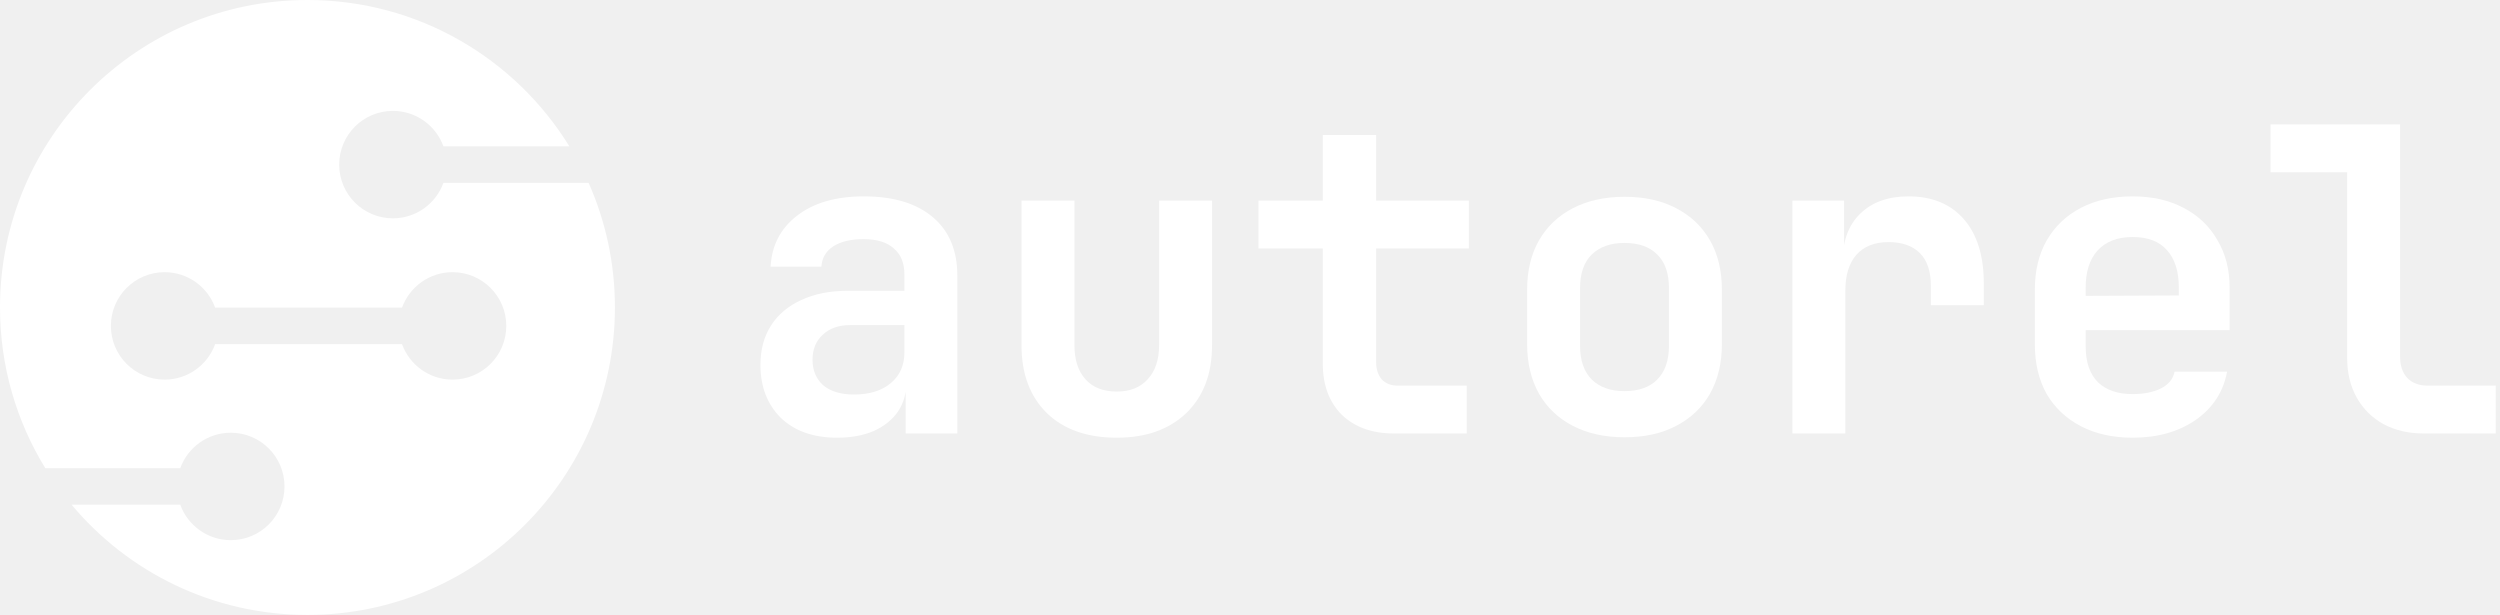
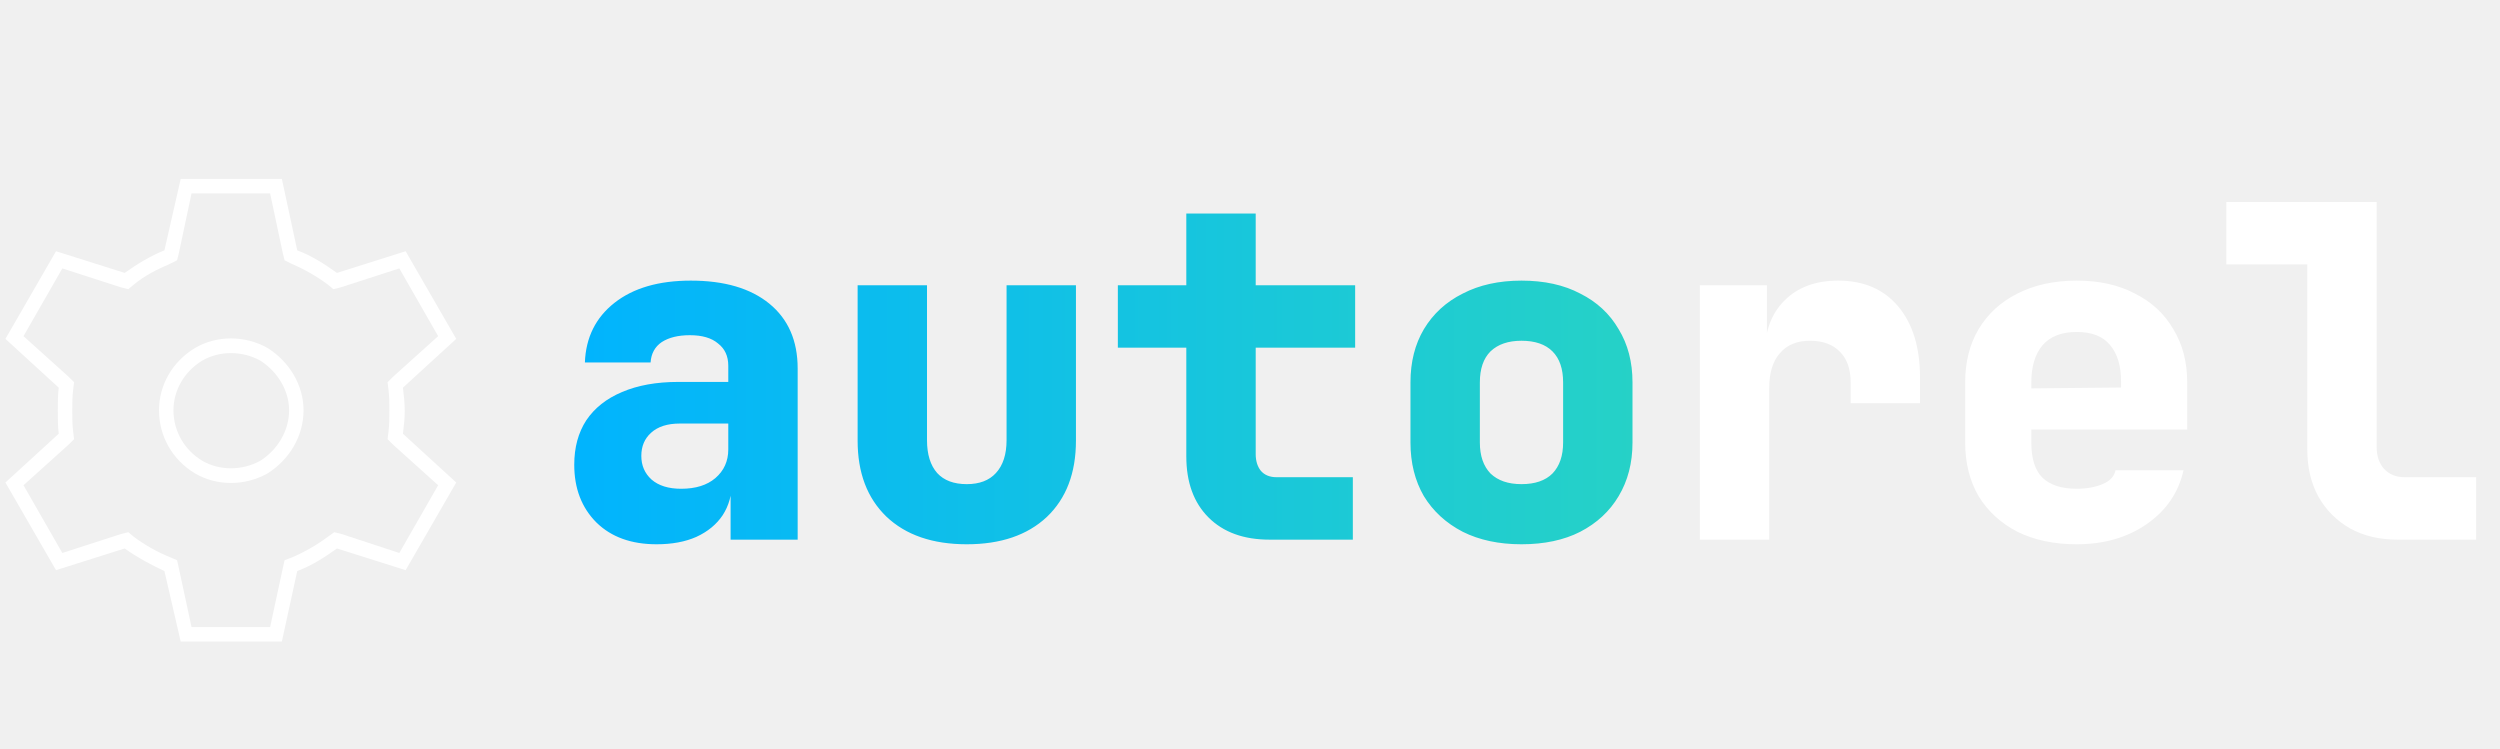
- <svg xmlns="http://www.w3.org/2000/svg" width="248" height="61" viewBox="0 0 248 61" fill="none">
-   <path d="M240.44 43C238.928 43 237.598 42.692 236.45 42.076C235.33 41.46 234.448 40.592 233.804 39.472C233.16 38.324 232.838 37.008 232.838 35.524V17.086H225.236V12.34H238.088V35.398C238.088 36.266 238.326 36.966 238.802 37.498C239.306 38.002 239.978 38.254 240.818 38.254H247.58V43H240.44Z" fill="white" />
-   <path d="M211.56 43.42C209.6 43.42 207.892 43.042 206.436 42.286C204.98 41.53 203.846 40.466 203.034 39.094C202.25 37.694 201.858 36.056 201.858 34.18V28.72C201.858 26.844 202.25 25.22 203.034 23.848C203.846 22.448 204.98 21.37 206.436 20.614C207.892 19.858 209.6 19.48 211.56 19.48C213.492 19.48 215.172 19.858 216.6 20.614C218.056 21.37 219.176 22.434 219.96 23.806C220.772 25.15 221.178 26.732 221.178 28.552V32.752H206.898V34.348C206.898 35.916 207.304 37.106 208.116 37.918C208.928 38.702 210.076 39.094 211.56 39.094C212.652 39.094 213.576 38.912 214.332 38.548C215.116 38.156 215.578 37.596 215.718 36.868H220.926C220.562 38.856 219.526 40.452 217.818 41.656C216.11 42.832 214.024 43.42 211.56 43.42ZM216.138 29.77V28.51C216.138 26.914 215.746 25.682 214.962 24.814C214.206 23.946 213.072 23.512 211.56 23.512C210.048 23.512 208.886 23.96 208.074 24.856C207.29 25.724 206.898 26.956 206.898 28.552V29.35L216.516 29.308L216.138 29.77Z" fill="white" />
-   <path d="M177.808 43V19.9H182.932V24.562H184.36L182.806 25.822C182.806 23.862 183.38 22.322 184.528 21.202C185.704 20.054 187.3 19.48 189.316 19.48C191.668 19.48 193.502 20.236 194.818 21.748C196.134 23.26 196.792 25.374 196.792 28.09V30.274H191.542V28.342C191.542 26.914 191.178 25.836 190.45 25.108C189.722 24.38 188.686 24.016 187.342 24.016C185.97 24.016 184.906 24.436 184.15 25.276C183.422 26.116 183.058 27.306 183.058 28.846V43H177.808Z" fill="white" />
-   <path d="M161.151 43.378C159.191 43.378 157.483 43 156.027 42.244C154.571 41.488 153.451 40.424 152.667 39.052C151.883 37.652 151.491 36.014 151.491 34.138V28.762C151.491 26.858 151.883 25.22 152.667 23.848C153.451 22.476 154.571 21.412 156.027 20.656C157.483 19.9 159.191 19.522 161.151 19.522C163.139 19.522 164.847 19.9 166.275 20.656C167.731 21.412 168.851 22.476 169.635 23.848C170.419 25.22 170.811 26.858 170.811 28.762V34.138C170.811 36.014 170.419 37.652 169.635 39.052C168.851 40.424 167.731 41.488 166.275 42.244C164.847 43 163.139 43.378 161.151 43.378ZM161.151 38.8C162.551 38.8 163.629 38.422 164.385 37.666C165.169 36.882 165.561 35.762 165.561 34.306V28.594C165.561 27.11 165.169 25.99 164.385 25.234C163.629 24.478 162.551 24.1 161.151 24.1C159.779 24.1 158.701 24.478 157.917 25.234C157.133 25.99 156.741 27.11 156.741 28.594V34.306C156.741 35.762 157.133 36.882 157.917 37.666C158.701 38.422 159.779 38.8 161.151 38.8Z" fill="white" />
-   <path d="M138.277 43C136.121 43 134.399 42.384 133.111 41.152C131.851 39.892 131.221 38.198 131.221 36.07V24.646H124.837V19.9H131.221V13.39H136.513V19.9H145.711V24.646H136.513V35.944C136.513 36.616 136.695 37.176 137.059 37.624C137.451 38.044 137.983 38.254 138.655 38.254H145.501V43H138.277Z" fill="white" />
-   <path d="M110.784 43.42C107.844 43.42 105.534 42.608 103.854 40.984C102.174 39.332 101.334 37.092 101.334 34.264V19.9H106.584V34.222C106.584 35.678 106.948 36.812 107.676 37.624C108.404 38.436 109.44 38.842 110.784 38.842C112.1 38.842 113.122 38.436 113.85 37.624C114.606 36.812 114.984 35.678 114.984 34.222V19.9H120.234V34.264C120.234 37.092 119.38 39.332 117.672 40.984C115.964 42.608 113.668 43.42 110.784 43.42Z" fill="white" />
-   <path d="M83.038 43.42C80.686 43.42 78.824 42.762 77.452 41.446C76.108 40.102 75.436 38.352 75.436 36.196C75.436 34.684 75.786 33.382 76.486 32.29C77.186 31.198 78.18 30.358 79.468 29.77C80.784 29.154 82.324 28.846 84.088 28.846H89.716V27.208C89.716 26.088 89.366 25.234 88.666 24.646C87.994 24.03 86.986 23.722 85.642 23.722C84.41 23.722 83.416 23.96 82.66 24.436C81.932 24.912 81.54 25.584 81.484 26.452H76.444C76.556 24.352 77.424 22.672 79.048 21.412C80.7 20.124 82.912 19.48 85.684 19.48C88.624 19.48 90.906 20.166 92.53 21.538C94.154 22.91 94.966 24.842 94.966 27.334V43H89.842V38.59H89.002L89.926 37.834C89.926 38.982 89.646 39.976 89.086 40.816C88.526 41.628 87.728 42.272 86.692 42.748C85.656 43.196 84.438 43.42 83.038 43.42ZM84.718 39.136C86.258 39.136 87.476 38.758 88.372 38.002C89.268 37.246 89.716 36.238 89.716 34.978V32.248H84.34C83.192 32.248 82.282 32.57 81.61 33.214C80.938 33.83 80.602 34.656 80.602 35.692C80.602 36.728 80.952 37.568 81.652 38.212C82.38 38.828 83.402 39.136 84.718 39.136Z" fill="white" />
-   <path fill-rule="evenodd" clip-rule="evenodd" d="M61 30.5C61 47.345 47.345 61 30.5 61C21.102 61 12.697 56.75 7.102 50.066H17.881C18.623 52.117 20.586 53.583 22.894 53.583C25.837 53.583 28.223 51.198 28.223 48.255C28.223 45.311 25.837 42.926 22.894 42.926C20.586 42.926 18.623 44.392 17.881 46.443H4.493C1.643 41.804 0 36.344 0 30.5C0 13.655 13.655 0 30.5 0C41.484 0 51.112 5.806 56.482 14.517H43.988C43.247 12.466 41.283 11 38.976 11C36.033 11 33.647 13.386 33.647 16.329C33.647 19.272 36.033 21.658 38.976 21.658C41.283 21.658 43.247 20.192 43.988 18.141H58.392C60.069 21.919 61 26.101 61 30.5ZM11 32.329C11 35.272 13.386 37.658 16.329 37.658C18.637 37.658 20.6 36.192 21.342 34.141H39.881C40.623 36.192 42.586 37.658 44.894 37.658C47.837 37.658 50.223 35.272 50.223 32.329C50.223 29.386 47.837 27 44.894 27C42.586 27 40.623 28.466 39.881 30.517H21.342C20.6 28.466 18.637 27 16.329 27C13.386 27 11 29.386 11 32.329Z" fill="white" />
+ <svg xmlns="http://www.w3.org/2000/svg" width="227" height="68" viewBox="0 0 227 68" fill="none">
+   <path d="M59.618 49.42C57.322 49.42 55.502 48.762 54.158 47.446C52.814 46.102 52.142 44.352 52.142 42.196C52.142 40.628 52.506 39.284 53.234 38.164C53.99 37.044 55.068 36.19 56.468 35.602C57.896 34.986 59.604 34.678 61.592 34.678H66.128V33.208C66.128 32.34 65.82 31.668 65.204 31.192C64.616 30.688 63.762 30.436 62.642 30.436C61.578 30.436 60.724 30.646 60.08 31.066C59.464 31.486 59.128 32.102 59.072 32.914H53.108C53.192 30.646 54.088 28.84 55.796 27.496C57.504 26.152 59.814 25.48 62.726 25.48C65.778 25.48 68.158 26.18 69.866 27.58C71.574 28.98 72.428 30.94 72.428 33.46V49H66.338V44.422H65.33L66.464 43.75C66.464 44.898 66.184 45.906 65.624 46.774C65.064 47.614 64.266 48.272 63.23 48.748C62.222 49.196 61.018 49.42 59.618 49.42ZM61.844 44.38C63.16 44.38 64.196 44.058 64.952 43.414C65.736 42.742 66.128 41.874 66.128 40.81V38.458H61.718C60.598 38.458 59.73 38.738 59.114 39.298C58.526 39.83 58.232 40.53 58.232 41.398C58.232 42.266 58.54 42.98 59.156 43.54C59.8 44.1 60.696 44.38 61.844 44.38ZM87.784 49.42C84.676 49.42 82.24 48.58 80.476 46.9C78.74 45.22 77.872 42.924 77.872 40.012V25.9H84.172V39.97C84.172 41.258 84.48 42.252 85.096 42.952C85.712 43.624 86.608 43.96 87.784 43.96C88.932 43.96 89.814 43.624 90.43 42.952C91.074 42.252 91.396 41.258 91.396 39.97V25.9H97.696V40.012C97.696 42.952 96.814 45.262 95.05 46.942C93.286 48.594 90.864 49.42 87.784 49.42ZM115.277 49C112.925 49 111.077 48.328 109.733 46.984C108.389 45.64 107.717 43.792 107.717 41.44V31.57H101.501V25.9H107.717V19.39H114.017V25.9H123.047V31.57H114.017V41.23C114.017 41.846 114.171 42.35 114.479 42.742C114.815 43.134 115.291 43.33 115.907 43.33H122.837V49H115.277ZM138.151 49.42C136.107 49.42 134.329 49.042 132.817 48.286C131.305 47.502 130.129 46.424 129.289 45.052C128.477 43.652 128.071 42.028 128.071 40.18V34.72C128.071 32.872 128.477 31.262 129.289 29.89C130.129 28.49 131.305 27.412 132.817 26.656C134.329 25.872 136.107 25.48 138.151 25.48C140.223 25.48 142.001 25.872 143.485 26.656C144.997 27.412 146.159 28.49 146.971 29.89C147.811 31.262 148.231 32.872 148.231 34.72V40.18C148.231 42.028 147.811 43.652 146.971 45.052C146.159 46.424 144.997 47.502 143.485 48.286C142.001 49.042 140.223 49.42 138.151 49.42ZM138.151 43.96C139.383 43.96 140.321 43.638 140.965 42.994C141.609 42.322 141.931 41.384 141.931 40.18V34.72C141.931 33.488 141.609 32.55 140.965 31.906C140.321 31.262 139.383 30.94 138.151 30.94C136.947 30.94 136.009 31.262 135.337 31.906C134.693 32.55 134.371 33.488 134.371 34.72V40.18C134.371 41.384 134.693 42.322 135.337 42.994C136.009 43.638 136.947 43.96 138.151 43.96Z" fill="url(#paint0_linear_337_214)" />
+   <path d="M154.346 49V25.9H160.436V30.73H162.284L160.226 32.2C160.226 30.128 160.828 28.49 162.032 27.286C163.236 26.082 164.86 25.48 166.904 25.48C169.228 25.48 171.048 26.264 172.364 27.832C173.68 29.4 174.338 31.556 174.338 34.3V36.61H168.038V34.72C168.038 33.516 167.716 32.592 167.072 31.948C166.428 31.276 165.518 30.94 164.342 30.94C163.166 30.94 162.256 31.318 161.612 32.074C160.968 32.802 160.646 33.852 160.646 35.224V49H154.346ZM188.56 49.42C186.516 49.42 184.724 49.042 183.184 48.286C181.672 47.502 180.496 46.424 179.656 45.052C178.844 43.652 178.438 42.028 178.438 40.18V34.72C178.438 32.872 178.844 31.262 179.656 29.89C180.496 28.49 181.672 27.412 183.184 26.656C184.724 25.872 186.516 25.48 188.56 25.48C190.604 25.48 192.368 25.872 193.852 26.656C195.364 27.412 196.526 28.49 197.338 29.89C198.178 31.262 198.598 32.872 198.598 34.72V39.004H184.444V40.18C184.444 41.636 184.78 42.7 185.452 43.372C186.152 44.044 187.188 44.38 188.56 44.38C189.456 44.38 190.24 44.24 190.912 43.96C191.584 43.68 191.976 43.26 192.088 42.7H198.262C197.814 44.716 196.708 46.34 194.944 47.572C193.18 48.804 191.052 49.42 188.56 49.42ZM192.592 35.686V34.636C192.592 33.208 192.256 32.102 191.584 31.318C190.94 30.534 189.932 30.142 188.56 30.142C187.188 30.142 186.152 30.548 185.452 31.36C184.78 32.172 184.444 33.292 184.444 34.72V35.266L193.012 35.182L192.592 35.686ZM217.692 49C216.068 49 214.64 48.664 213.408 47.992C212.176 47.292 211.21 46.326 210.51 45.094C209.838 43.862 209.502 42.434 209.502 40.81V24.01H202.152V18.34H215.802V40.6C215.802 41.412 216.026 42.07 216.474 42.574C216.95 43.078 217.566 43.33 218.322 43.33H224.832V49H217.692Z" fill="white" />
+   <path d="M15.422 23.961C14.273 24.453 13.125 25.027 12.141 25.848L11.648 26.258L10.992 26.094L5.66 24.371L2.133 30.523L6.234 34.215L6.727 34.707L6.645 35.363C6.562 36.02 6.562 36.676 6.562 37.332C6.562 37.906 6.562 38.562 6.645 39.219L6.727 39.875L6.234 40.367L2.133 44.059L5.66 50.211L10.992 48.488L11.648 48.324L12.141 48.734C13.125 49.473 14.273 50.129 15.504 50.621L16.078 50.867L16.242 51.605L17.391 56.938H24.527L25.676 51.605L25.84 50.867L26.496 50.621C27.645 50.129 28.793 49.473 29.777 48.734L30.352 48.324L31.008 48.488L36.258 50.211L39.785 44.059L35.684 40.367L35.191 39.875L35.273 39.219C35.355 38.562 35.355 37.906 35.355 37.25C35.355 36.594 35.355 36.02 35.273 35.363L35.191 34.707L35.684 34.215L39.785 30.523L36.258 24.371L30.926 26.094L30.27 26.258L29.777 25.848C28.793 25.109 27.645 24.453 26.496 23.961L25.84 23.633L25.676 22.977L24.527 17.562H17.391L16.242 22.977L16.078 23.633L15.422 23.961ZM25.594 16.25L26.988 22.73C28.301 23.223 29.449 23.961 30.598 24.781L36.832 22.812L41.426 30.77L36.586 35.199C36.668 35.855 36.75 36.594 36.75 37.332C36.75 37.988 36.668 38.727 36.586 39.383L41.426 43.812L36.832 51.77L30.598 49.801C29.449 50.621 28.301 51.359 26.988 51.852L25.594 58.25H16.406L14.93 51.852C13.699 51.277 12.469 50.621 11.32 49.801L5.086 51.77L0.492 43.812L5.332 39.383C5.25 38.727 5.25 37.988 5.25 37.25C5.25 36.594 5.25 35.855 5.332 35.199L0.492 30.77L5.086 22.812L11.32 24.781C12.469 23.961 13.699 23.223 14.93 22.73L16.406 16.25H25.594ZM15.75 37.25C15.75 39.137 16.734 40.859 18.375 41.844C19.934 42.746 21.984 42.746 23.625 41.844C25.184 40.859 26.25 39.137 26.25 37.25C26.25 35.445 25.184 33.723 23.625 32.738C21.984 31.836 19.934 31.836 18.375 32.738C16.734 33.723 15.75 35.445 15.75 37.25ZM27.562 37.25C27.562 39.629 26.25 41.762 24.281 42.992C22.23 44.141 19.688 44.141 17.719 42.992C15.668 41.762 14.438 39.629 14.438 37.25C14.438 34.953 15.668 32.82 17.719 31.59C19.688 30.441 22.23 30.441 24.281 31.59C26.25 32.82 27.562 34.953 27.562 37.25Z" fill="white" />
+   <defs>
+     <linearGradient id="paint0_linear_337_214" x1="50" y1="34" x2="227" y2="34" gradientUnits="userSpaceOnUse">
+       <stop stop-color="#00B3FF" />
+       <stop offset="1" stop-color="#44EA9A" />
+     </linearGradient>
+   </defs>
</svg>
